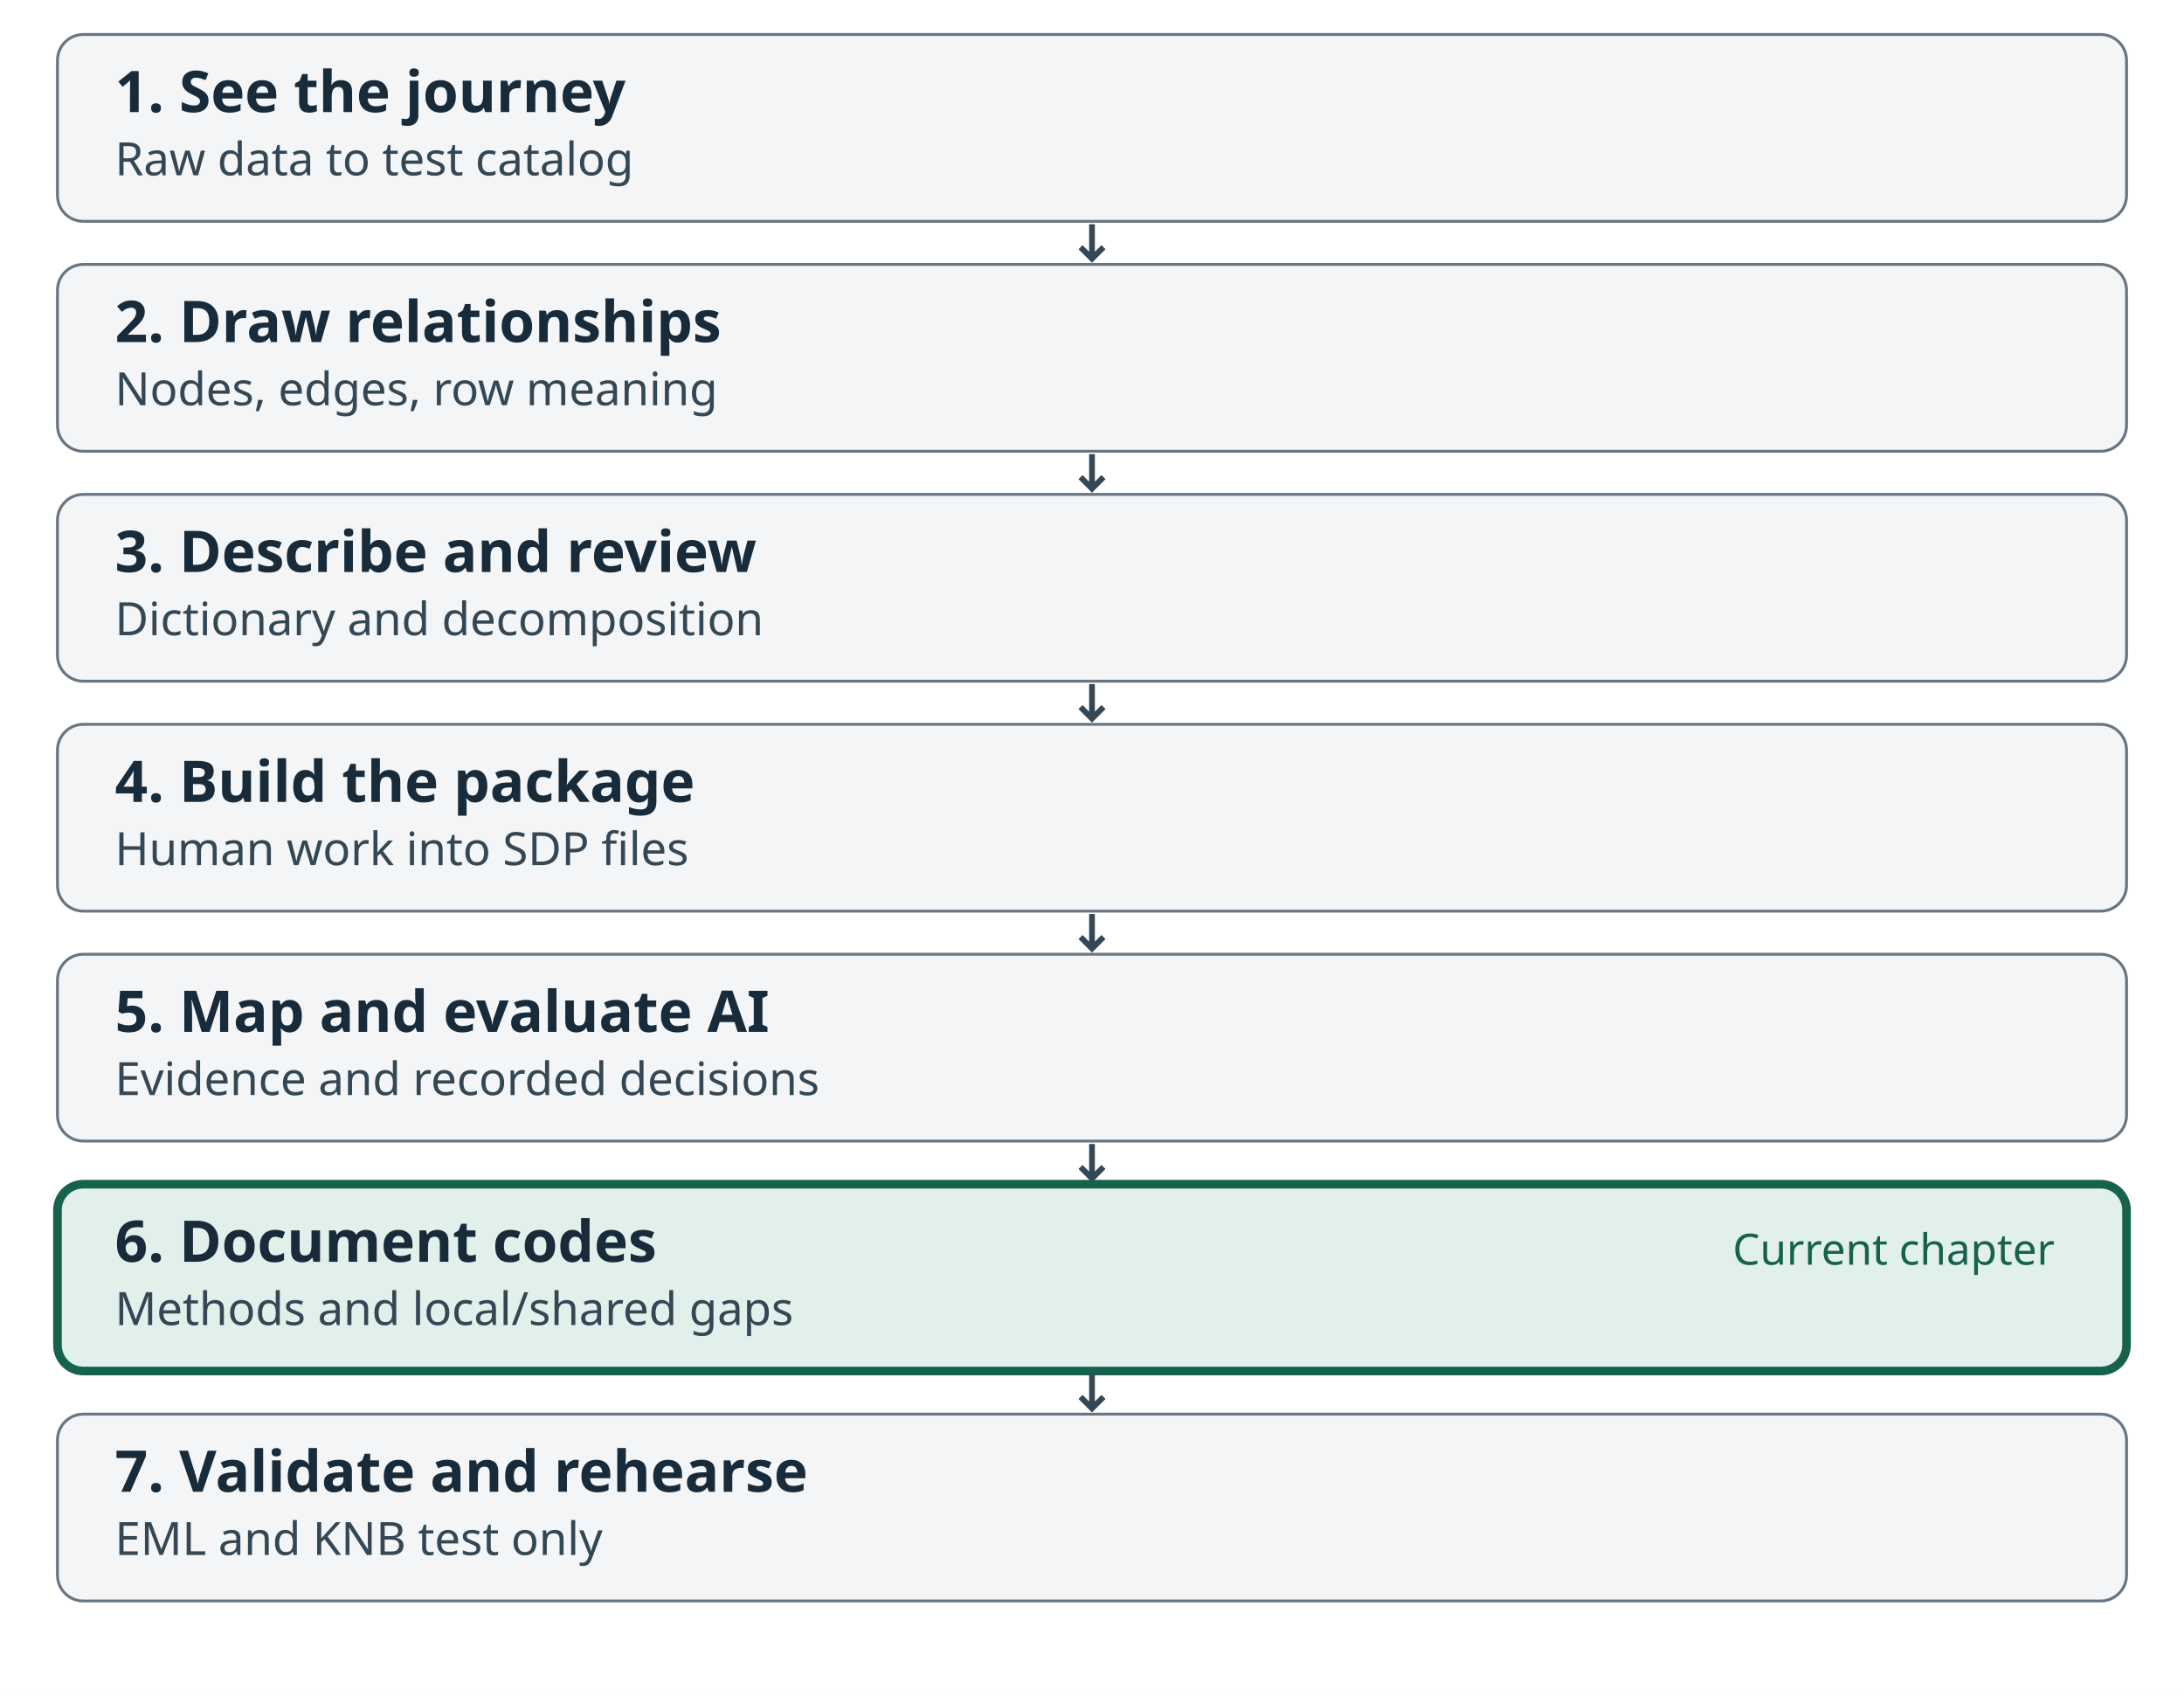
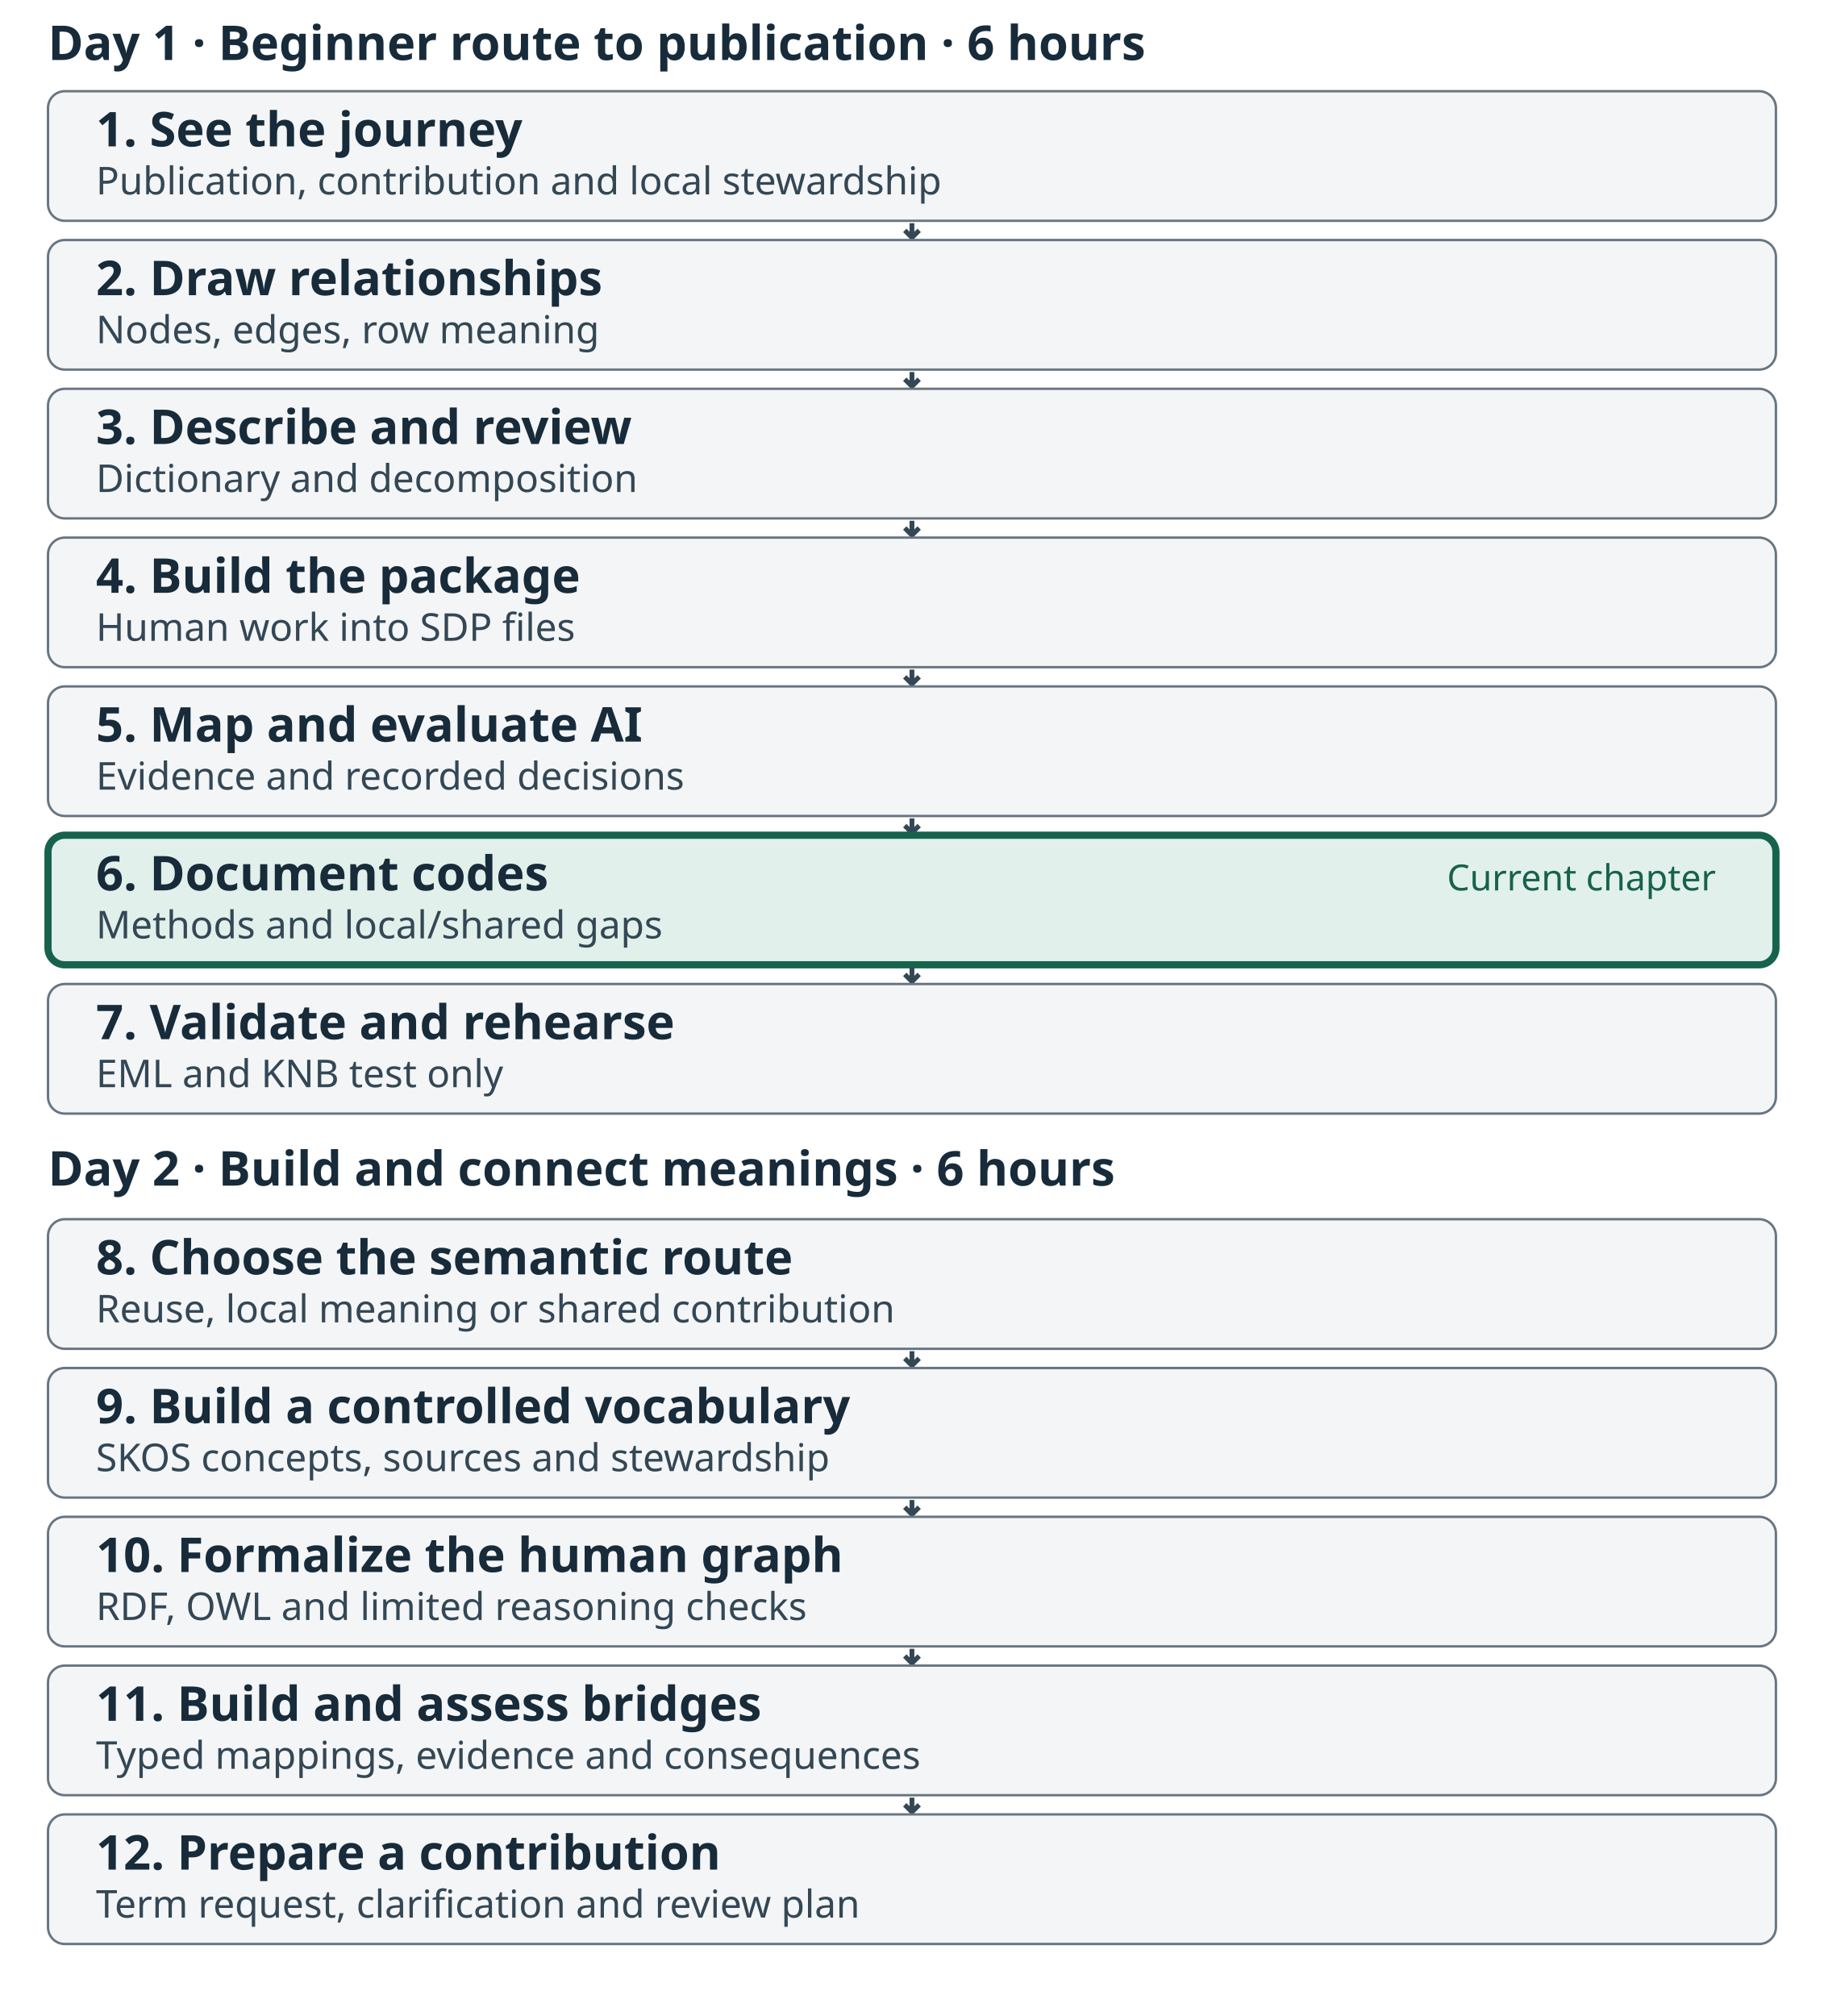
- <svg xmlns="http://www.w3.org/2000/svg" width="760" height="590" viewBox="0 0 760 590" role="img" aria-labelledby="title desc">
-   <rect width="760" height="590" fill="#ffffff" />
-   <rect x="20" y="12" width="720" height="65" rx="9" fill="#f4f5f6" stroke="#687582" stroke-width="1" />
-   <text x="40" y="39" font-family="sans-serif" font-size="20" font-weight="bold" fill="#172b3a">1. See the journey</text>
-   <text x="40" y="61" font-family="sans-serif" font-size="16" fill="#334755">Raw data to test catalog</text>
-   <text x="715" y="40" text-anchor="end" font-family="sans-serif" font-size="15" fill="#17624d" />
-   <path d="M 380 78 v 12 m -4 -4 l 4 4 l 4 -4" fill="none" stroke="#334755" stroke-width="2" />
-   <rect x="20" y="92" width="720" height="65" rx="9" fill="#f4f5f6" stroke="#687582" stroke-width="1" />
-   <text x="40" y="119" font-family="sans-serif" font-size="20" font-weight="bold" fill="#172b3a">2. Draw relationships</text>
-   <text x="40" y="141" font-family="sans-serif" font-size="16" fill="#334755">Nodes, edges, row meaning</text>
-   <text x="715" y="120" text-anchor="end" font-family="sans-serif" font-size="15" fill="#17624d" />
-   <path d="M 380 158 v 12 m -4 -4 l 4 4 l 4 -4" fill="none" stroke="#334755" stroke-width="2" />
-   <rect x="20" y="172" width="720" height="65" rx="9" fill="#f4f5f6" stroke="#687582" stroke-width="1" />
-   <text x="40" y="199" font-family="sans-serif" font-size="20" font-weight="bold" fill="#172b3a">3. Describe and review</text>
-   <text x="40" y="221" font-family="sans-serif" font-size="16" fill="#334755">Dictionary and decomposition</text>
-   <text x="715" y="200" text-anchor="end" font-family="sans-serif" font-size="15" fill="#17624d" />
-   <path d="M 380 238 v 12 m -4 -4 l 4 4 l 4 -4" fill="none" stroke="#334755" stroke-width="2" />
-   <rect x="20" y="252" width="720" height="65" rx="9" fill="#f4f5f6" stroke="#687582" stroke-width="1" />
-   <text x="40" y="279" font-family="sans-serif" font-size="20" font-weight="bold" fill="#172b3a">4. Build the package</text>
-   <text x="40" y="301" font-family="sans-serif" font-size="16" fill="#334755">Human work into SDP files</text>
-   <text x="715" y="280" text-anchor="end" font-family="sans-serif" font-size="15" fill="#17624d" />
-   <path d="M 380 318 v 12 m -4 -4 l 4 4 l 4 -4" fill="none" stroke="#334755" stroke-width="2" />
-   <rect x="20" y="332" width="720" height="65" rx="9" fill="#f4f5f6" stroke="#687582" stroke-width="1" />
-   <text x="40" y="359" font-family="sans-serif" font-size="20" font-weight="bold" fill="#172b3a">5. Map and evaluate AI</text>
-   <text x="40" y="381" font-family="sans-serif" font-size="16" fill="#334755">Evidence and recorded decisions</text>
-   <text x="715" y="360" text-anchor="end" font-family="sans-serif" font-size="15" fill="#17624d" />
-   <path d="M 380 398 v 12 m -4 -4 l 4 4 l 4 -4" fill="none" stroke="#334755" stroke-width="2" />
-   <rect x="20" y="412" width="720" height="65" rx="9" fill="#e2f0eb" stroke="#17624d" stroke-width="3" />
-   <text x="40" y="439" font-family="sans-serif" font-size="20" font-weight="bold" fill="#172b3a">6. Document codes</text>
-   <text x="40" y="461" font-family="sans-serif" font-size="16" fill="#334755">Methods and local/shared gaps</text>
-   <text x="715" y="440" text-anchor="end" font-family="sans-serif" font-size="15" fill="#17624d">Current chapter</text>
-   <path d="M 380 478 v 12 m -4 -4 l 4 4 l 4 -4" fill="none" stroke="#334755" stroke-width="2" />
-   <rect x="20" y="492" width="720" height="65" rx="9" fill="#f4f5f6" stroke="#687582" stroke-width="1" />
-   <text x="40" y="519" font-family="sans-serif" font-size="20" font-weight="bold" fill="#172b3a">7. Validate and rehearse</text>
-   <text x="40" y="541" font-family="sans-serif" font-size="16" fill="#334755">EML and KNB test only</text>
-   <text x="715" y="520" text-anchor="end" font-family="sans-serif" font-size="15" fill="#17624d" />
+ <svg xmlns="http://www.w3.org/2000/svg" width="760" height="840" viewBox="0 0 760 840" role="img" aria-labelledby="title desc">
+   <rect width="760" height="840" fill="#ffffff" />
+   <text x="20" y="25" font-family="sans-serif" font-size="20" font-weight="bold" fill="#172b3a">Day 1 · Beginner route to publication · 6 hours</text>
+   <text x="20" y="494" font-family="sans-serif" font-size="20" font-weight="bold" fill="#172b3a">Day 2 · Build and connect meanings · 6 hours</text>
+   <rect x="20" y="38" width="720" height="54" rx="7" fill="#f4f5f6" stroke="#687582" stroke-width="1" />
+   <text x="40" y="61" font-family="sans-serif" font-size="20" font-weight="bold" fill="#172b3a">1. See the journey</text>
+   <text x="40" y="81" font-family="sans-serif" font-size="16" fill="#334755">Publication, contribution and local stewardship</text>
+   <text x="715" y="61" text-anchor="end" font-family="sans-serif" font-size="15" fill="#17624d" />
+   <path d="M 380 93 v 6 m -3 -3 l 3 3 l 3 -3" fill="none" stroke="#334755" stroke-width="2" />
+   <rect x="20" y="100" width="720" height="54" rx="7" fill="#f4f5f6" stroke="#687582" stroke-width="1" />
+   <text x="40" y="123" font-family="sans-serif" font-size="20" font-weight="bold" fill="#172b3a">2. Draw relationships</text>
+   <text x="40" y="143" font-family="sans-serif" font-size="16" fill="#334755">Nodes, edges, row meaning</text>
+   <text x="715" y="123" text-anchor="end" font-family="sans-serif" font-size="15" fill="#17624d" />
+   <path d="M 380 155 v 6 m -3 -3 l 3 3 l 3 -3" fill="none" stroke="#334755" stroke-width="2" />
+   <rect x="20" y="162" width="720" height="54" rx="7" fill="#f4f5f6" stroke="#687582" stroke-width="1" />
+   <text x="40" y="185" font-family="sans-serif" font-size="20" font-weight="bold" fill="#172b3a">3. Describe and review</text>
+   <text x="40" y="205" font-family="sans-serif" font-size="16" fill="#334755">Dictionary and decomposition</text>
+   <text x="715" y="185" text-anchor="end" font-family="sans-serif" font-size="15" fill="#17624d" />
+   <path d="M 380 217 v 6 m -3 -3 l 3 3 l 3 -3" fill="none" stroke="#334755" stroke-width="2" />
+   <rect x="20" y="224" width="720" height="54" rx="7" fill="#f4f5f6" stroke="#687582" stroke-width="1" />
+   <text x="40" y="247" font-family="sans-serif" font-size="20" font-weight="bold" fill="#172b3a">4. Build the package</text>
+   <text x="40" y="267" font-family="sans-serif" font-size="16" fill="#334755">Human work into SDP files</text>
+   <text x="715" y="247" text-anchor="end" font-family="sans-serif" font-size="15" fill="#17624d" />
+   <path d="M 380 279 v 6 m -3 -3 l 3 3 l 3 -3" fill="none" stroke="#334755" stroke-width="2" />
+   <rect x="20" y="286" width="720" height="54" rx="7" fill="#f4f5f6" stroke="#687582" stroke-width="1" />
+   <text x="40" y="309" font-family="sans-serif" font-size="20" font-weight="bold" fill="#172b3a">5. Map and evaluate AI</text>
+   <text x="40" y="329" font-family="sans-serif" font-size="16" fill="#334755">Evidence and recorded decisions</text>
+   <text x="715" y="309" text-anchor="end" font-family="sans-serif" font-size="15" fill="#17624d" />
+   <path d="M 380 341 v 6 m -3 -3 l 3 3 l 3 -3" fill="none" stroke="#334755" stroke-width="2" />
+   <rect x="20" y="348" width="720" height="54" rx="7" fill="#e2f0eb" stroke="#17624d" stroke-width="3" />
+   <text x="40" y="371" font-family="sans-serif" font-size="20" font-weight="bold" fill="#172b3a">6. Document codes</text>
+   <text x="40" y="391" font-family="sans-serif" font-size="16" fill="#334755">Methods and local/shared gaps</text>
+   <text x="715" y="371" text-anchor="end" font-family="sans-serif" font-size="15" fill="#17624d">Current chapter</text>
+   <path d="M 380 403 v 6 m -3 -3 l 3 3 l 3 -3" fill="none" stroke="#334755" stroke-width="2" />
+   <rect x="20" y="410" width="720" height="54" rx="7" fill="#f4f5f6" stroke="#687582" stroke-width="1" />
+   <text x="40" y="433" font-family="sans-serif" font-size="20" font-weight="bold" fill="#172b3a">7. Validate and rehearse</text>
+   <text x="40" y="453" font-family="sans-serif" font-size="16" fill="#334755">EML and KNB test only</text>
+   <text x="715" y="433" text-anchor="end" font-family="sans-serif" font-size="15" fill="#17624d" />
+   <rect x="20" y="508" width="720" height="54" rx="7" fill="#f4f5f6" stroke="#687582" stroke-width="1" />
+   <text x="40" y="531" font-family="sans-serif" font-size="20" font-weight="bold" fill="#172b3a">8. Choose the semantic route</text>
+   <text x="40" y="551" font-family="sans-serif" font-size="16" fill="#334755">Reuse, local meaning or shared contribution</text>
+   <text x="715" y="531" text-anchor="end" font-family="sans-serif" font-size="15" fill="#17624d" />
+   <path d="M 380 563 v 6 m -3 -3 l 3 3 l 3 -3" fill="none" stroke="#334755" stroke-width="2" />
+   <rect x="20" y="570" width="720" height="54" rx="7" fill="#f4f5f6" stroke="#687582" stroke-width="1" />
+   <text x="40" y="593" font-family="sans-serif" font-size="20" font-weight="bold" fill="#172b3a">9. Build a controlled vocabulary</text>
+   <text x="40" y="613" font-family="sans-serif" font-size="16" fill="#334755">SKOS concepts, sources and stewardship</text>
+   <text x="715" y="593" text-anchor="end" font-family="sans-serif" font-size="15" fill="#17624d" />
+   <path d="M 380 625 v 6 m -3 -3 l 3 3 l 3 -3" fill="none" stroke="#334755" stroke-width="2" />
+   <rect x="20" y="632" width="720" height="54" rx="7" fill="#f4f5f6" stroke="#687582" stroke-width="1" />
+   <text x="40" y="655" font-family="sans-serif" font-size="20" font-weight="bold" fill="#172b3a">10. Formalize the human graph</text>
+   <text x="40" y="675" font-family="sans-serif" font-size="16" fill="#334755">RDF, OWL and limited reasoning checks</text>
+   <text x="715" y="655" text-anchor="end" font-family="sans-serif" font-size="15" fill="#17624d" />
+   <path d="M 380 687 v 6 m -3 -3 l 3 3 l 3 -3" fill="none" stroke="#334755" stroke-width="2" />
+   <rect x="20" y="694" width="720" height="54" rx="7" fill="#f4f5f6" stroke="#687582" stroke-width="1" />
+   <text x="40" y="717" font-family="sans-serif" font-size="20" font-weight="bold" fill="#172b3a">11. Build and assess bridges</text>
+   <text x="40" y="737" font-family="sans-serif" font-size="16" fill="#334755">Typed mappings, evidence and consequences</text>
+   <text x="715" y="717" text-anchor="end" font-family="sans-serif" font-size="15" fill="#17624d" />
+   <path d="M 380 749 v 6 m -3 -3 l 3 3 l 3 -3" fill="none" stroke="#334755" stroke-width="2" />
+   <rect x="20" y="756" width="720" height="54" rx="7" fill="#f4f5f6" stroke="#687582" stroke-width="1" />
+   <text x="40" y="779" font-family="sans-serif" font-size="20" font-weight="bold" fill="#172b3a">12. Prepare a contribution</text>
+   <text x="40" y="799" font-family="sans-serif" font-size="16" fill="#334755">Term request, clarification and review plan</text>
+   <text x="715" y="779" text-anchor="end" font-family="sans-serif" font-size="15" fill="#17624d" />
</svg>
